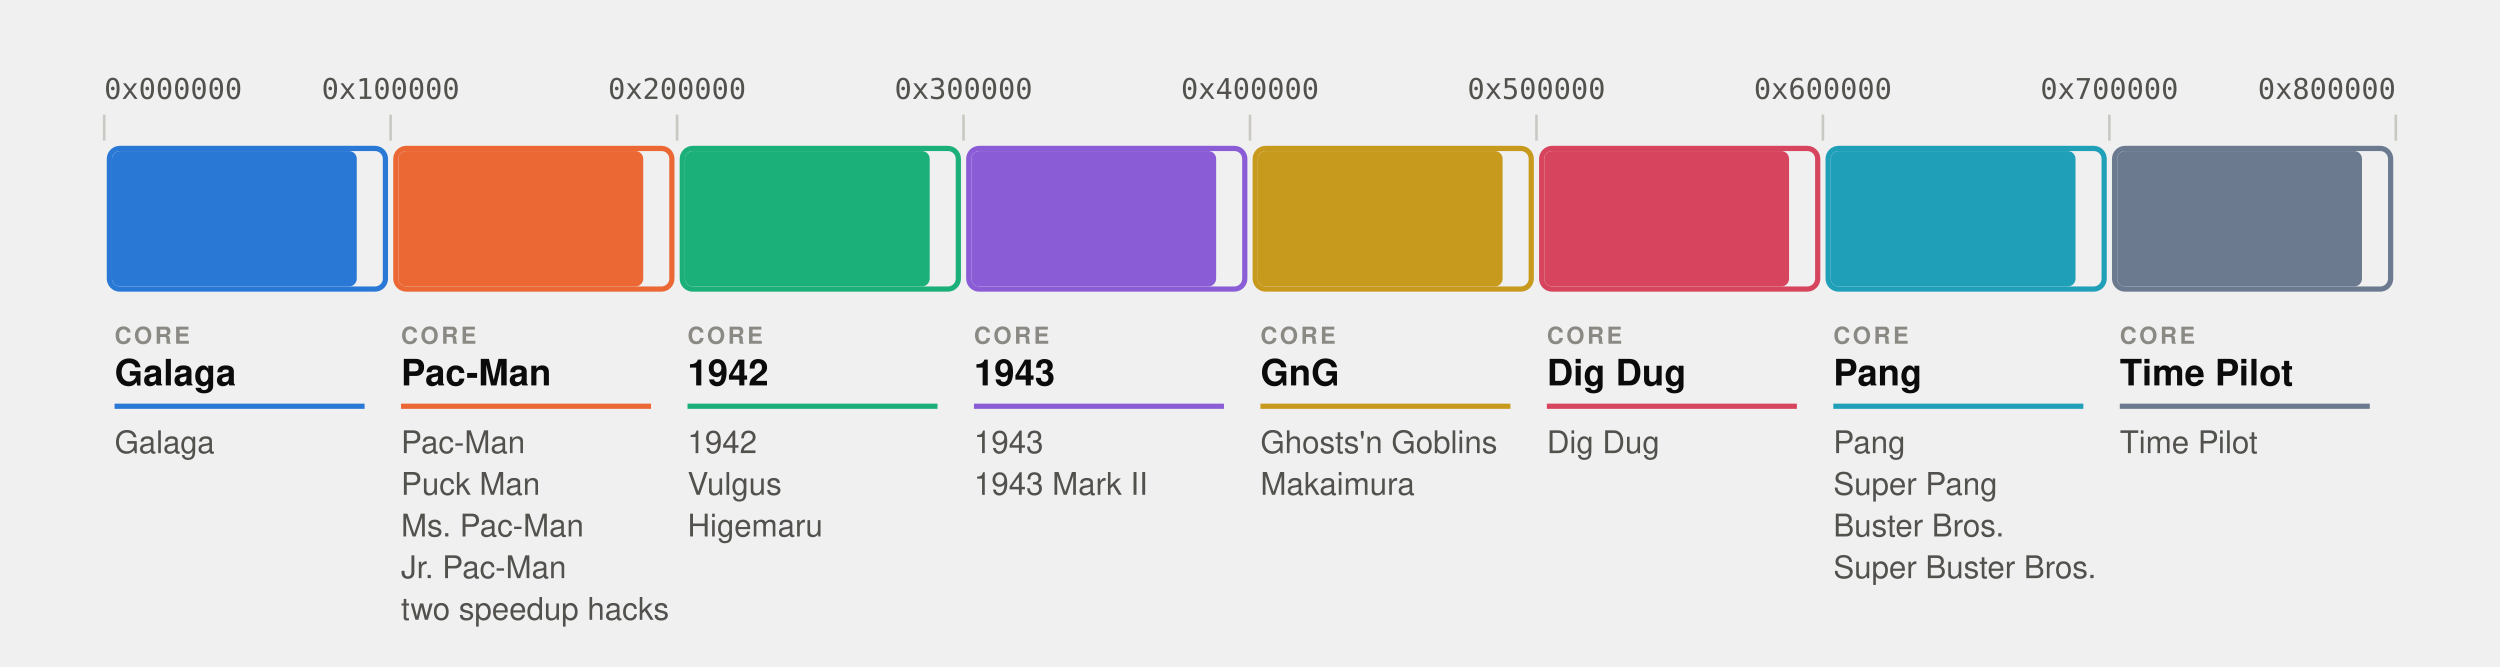
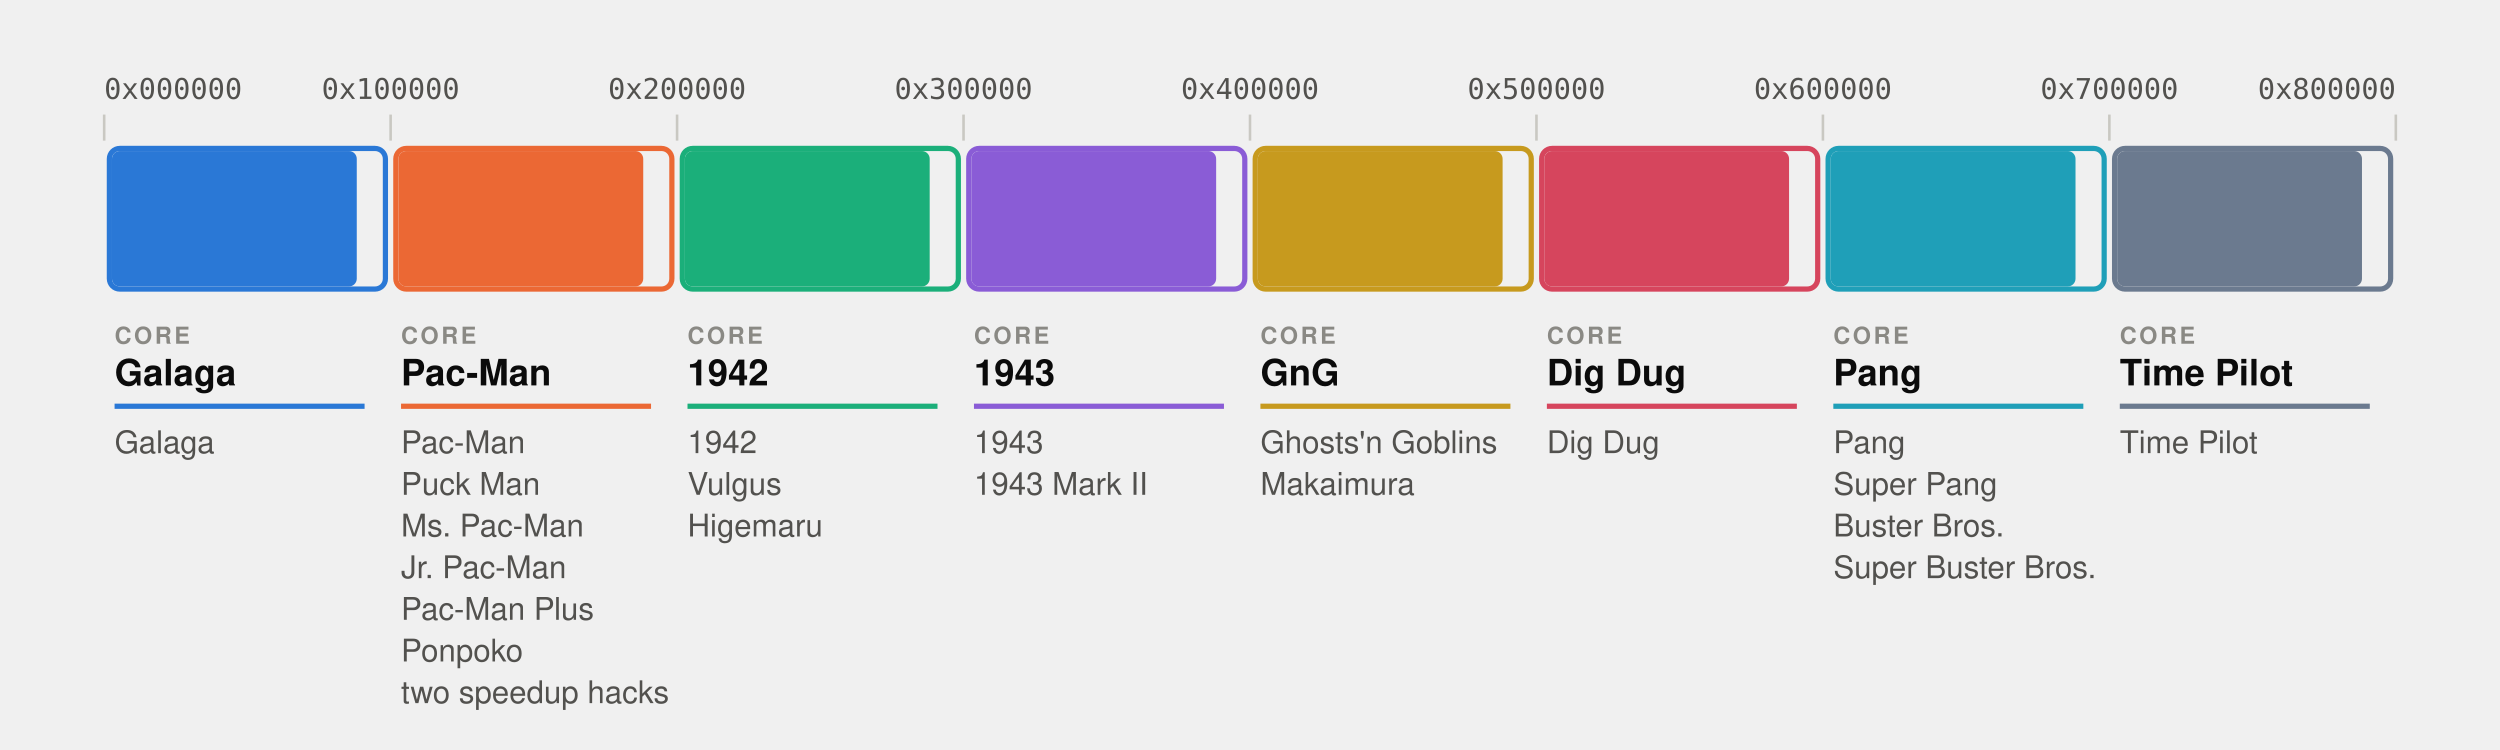
- <svg xmlns="http://www.w3.org/2000/svg" viewBox="0 0 960 256" width="960" height="256" role="img" aria-labelledby="t d">
+ <svg xmlns="http://www.w3.org/2000/svg" viewBox="0 0 960 288" width="960" height="288" role="img" aria-labelledby="t d">
  <style>
    text { font-family: -apple-system, "Segoe UI", Helvetica, Arial, sans-serif; fill: #0b0b0b; }
    .addr { font-family: ui-monospace, SFMono-Regular, Menlo, Consolas, monospace; font-size: 11px; fill: #52514e; }
    .name { font-size: 14px; font-weight: 600; }
    .core-in { font-size: 14px; font-weight: 700; fill: #ffffff; }
    .label { font-size: 9px; font-weight: 600; letter-spacing: 1px; fill: #8a8984; }
    .sub { font-size: 12px; fill: #52514e; }
    .tick { stroke: #c9c8c2; stroke-width: 1; }
    .rest { fill: none; stroke-width: 2; }
    .used-galaga { fill: #2a78d6; }
    .rest-galaga { stroke: #2a78d6; }
    .used-pacman { fill: #eb6834; }
    .rest-pacman { stroke: #eb6834; }
    .used-1942 { fill: #1baf7a; }
    .rest-1942 { stroke: #1baf7a; }
    .used-1943 { fill: #8a5cd6; }
    .rest-1943 { stroke: #8a5cd6; }
    .used-gng { fill: #c79a1e; }
    .rest-gng { stroke: #c79a1e; }
    .used-digdug { fill: #d6455d; }
    .rest-digdug { stroke: #d6455d; }
    .used-pang { fill: #1f9fb8; }
    .rest-pang { stroke: #1f9fb8; }
    .used-timeplt { fill: #6b7a8f; }
    .rest-timeplt { stroke: #6b7a8f; }
    @media (prefers-color-scheme: dark) {
      text { fill: #ffffff; }
      .addr, .sub { fill: #c3c2b7; }
      .label { fill: #8f8e88; }
      .tick { stroke: #4a4a47; }
      .used-galaga { fill: #3987e5; }
      .rest-galaga { stroke: #3987e5; }
      .used-pacman { fill: #d95926; }
      .rest-pacman { stroke: #d95926; }
      .used-1942 { fill: #199e70; }
      .rest-1942 { stroke: #199e70; }
      .used-1943 { fill: #9a6ee6; }
      .rest-1943 { stroke: #9a6ee6; }
      .used-gng { fill: #d9ad33; }
      .rest-gng { stroke: #d9ad33; }
      .used-digdug { fill: #e65c73; }
      .rest-digdug { stroke: #e65c73; }
      .used-pang { fill: #2bb3cc; }
      .rest-pang { stroke: #2bb3cc; }
      .used-timeplt { fill: #8494aa; }
      .rest-timeplt { stroke: #8494aa; }
    }
  </style>
  <g>
    <line class="tick" x1="40" y1="44" x2="40" y2="54" />
    <text class="addr" x="40" y="38" text-anchor="start">0x000000</text>
    <line class="tick" x1="150" y1="44" x2="150" y2="54" />
    <text class="addr" x="150" y="38" text-anchor="middle">0x100000</text>
    <line class="tick" x1="260" y1="44" x2="260" y2="54" />
    <text class="addr" x="260" y="38" text-anchor="middle">0x200000</text>
    <line class="tick" x1="370" y1="44" x2="370" y2="54" />
    <text class="addr" x="370" y="38" text-anchor="middle">0x300000</text>
    <line class="tick" x1="480" y1="44" x2="480" y2="54" />
    <text class="addr" x="480" y="38" text-anchor="middle">0x400000</text>
    <line class="tick" x1="590" y1="44" x2="590" y2="54" />
    <text class="addr" x="590" y="38" text-anchor="middle">0x500000</text>
    <line class="tick" x1="700" y1="44" x2="700" y2="54" />
    <text class="addr" x="700" y="38" text-anchor="middle">0x600000</text>
    <line class="tick" x1="810" y1="44" x2="810" y2="54" />
    <text class="addr" x="810" y="38" text-anchor="middle">0x700000</text>
    <line class="tick" x1="920" y1="44" x2="920" y2="54" />
    <text class="addr" x="920" y="38" text-anchor="end">0x800000</text>
  </g>
  <rect class="rest rest-galaga" x="42" y="57" width="106" height="54" rx="4" />
  <rect class="used-galaga" x="43" y="58" width="94" height="52" rx="3" />
  <text class="label" x="44" y="132">CORE</text>
  <text class="name" x="44" y="148">Galaga</text>
  <line class="rest-galaga" x1="44" y1="156" x2="140" y2="156" stroke-width="2" />
  <text class="sub" x="44" y="174">Galaga</text>
  <rect class="rest rest-pacman" x="152" y="57" width="106" height="54" rx="4" />
  <rect class="used-pacman" x="153" y="58" width="94" height="52" rx="3" />
  <text class="label" x="154" y="132">CORE</text>
  <text class="name" x="154" y="148">Pac-Man</text>
  <line class="rest-pacman" x1="154" y1="156" x2="250" y2="156" stroke-width="2" />
  <text class="sub" x="154" y="174">Pac-Man</text>
  <text class="sub" x="154" y="190">Puck Man</text>
  <text class="sub" x="154" y="206">Ms. Pac-Man</text>
  <text class="sub" x="154" y="222">Jr. Pac-Man</text>
-   <text class="sub" x="154" y="238">two speedup hacks</text>
+   <text class="sub" x="154" y="238">Pac-Man Plus</text>
+   <text class="sub" x="154" y="254">Ponpoko</text>
+   <text class="sub" x="154" y="270">two speedup hacks</text>
  <rect class="rest rest-1942" x="262" y="57" width="106" height="54" rx="4" />
  <rect class="used-1942" x="263" y="58" width="94" height="52" rx="3" />
  <text class="label" x="264" y="132">CORE</text>
  <text class="name" x="264" y="148">1942</text>
  <line class="rest-1942" x1="264" y1="156" x2="360" y2="156" stroke-width="2" />
  <text class="sub" x="264" y="174">1942</text>
  <text class="sub" x="264" y="190">Vulgus</text>
  <text class="sub" x="264" y="206">Higemaru</text>
  <rect class="rest rest-1943" x="372" y="57" width="106" height="54" rx="4" />
  <rect class="used-1943" x="373" y="58" width="94" height="52" rx="3" />
  <text class="label" x="374" y="132">CORE</text>
  <text class="name" x="374" y="148">1943</text>
  <line class="rest-1943" x1="374" y1="156" x2="470" y2="156" stroke-width="2" />
  <text class="sub" x="374" y="174">1943</text>
  <text class="sub" x="374" y="190">1943 Mark II</text>
  <rect class="rest rest-gng" x="482" y="57" width="106" height="54" rx="4" />
  <rect class="used-gng" x="483" y="58" width="94" height="52" rx="3" />
  <text class="label" x="484" y="132">CORE</text>
  <text class="name" x="484" y="148">GnG</text>
  <line class="rest-gng" x1="484" y1="156" x2="580" y2="156" stroke-width="2" />
  <text class="sub" x="484" y="174">Ghosts'n Goblins</text>
  <text class="sub" x="484" y="190">Makaimura</text>
  <rect class="rest rest-digdug" x="592" y="57" width="106" height="54" rx="4" />
  <rect class="used-digdug" x="593" y="58" width="94" height="52" rx="3" />
  <text class="label" x="594" y="132">CORE</text>
  <text class="name" x="594" y="148">Dig Dug</text>
  <line class="rest-digdug" x1="594" y1="156" x2="690" y2="156" stroke-width="2" />
  <text class="sub" x="594" y="174">Dig Dug</text>
  <rect class="rest rest-pang" x="702" y="57" width="106" height="54" rx="4" />
  <rect class="used-pang" x="703" y="58" width="94" height="52" rx="3" />
  <text class="label" x="704" y="132">CORE</text>
  <text class="name" x="704" y="148">Pang</text>
  <line class="rest-pang" x1="704" y1="156" x2="800" y2="156" stroke-width="2" />
  <text class="sub" x="704" y="174">Pang</text>
  <text class="sub" x="704" y="190">Super Pang</text>
  <text class="sub" x="704" y="206">Buster Bros.</text>
  <text class="sub" x="704" y="222">Super Buster Bros.</text>
  <rect class="rest rest-timeplt" x="812" y="57" width="106" height="54" rx="4" />
  <rect class="used-timeplt" x="813" y="58" width="94" height="52" rx="3" />
  <text class="label" x="814" y="132">CORE</text>
  <text class="name" x="814" y="148">Time Pilot</text>
  <line class="rest-timeplt" x1="814" y1="156" x2="910" y2="156" stroke-width="2" />
  <text class="sub" x="814" y="174">Time Pilot</text>
</svg>
